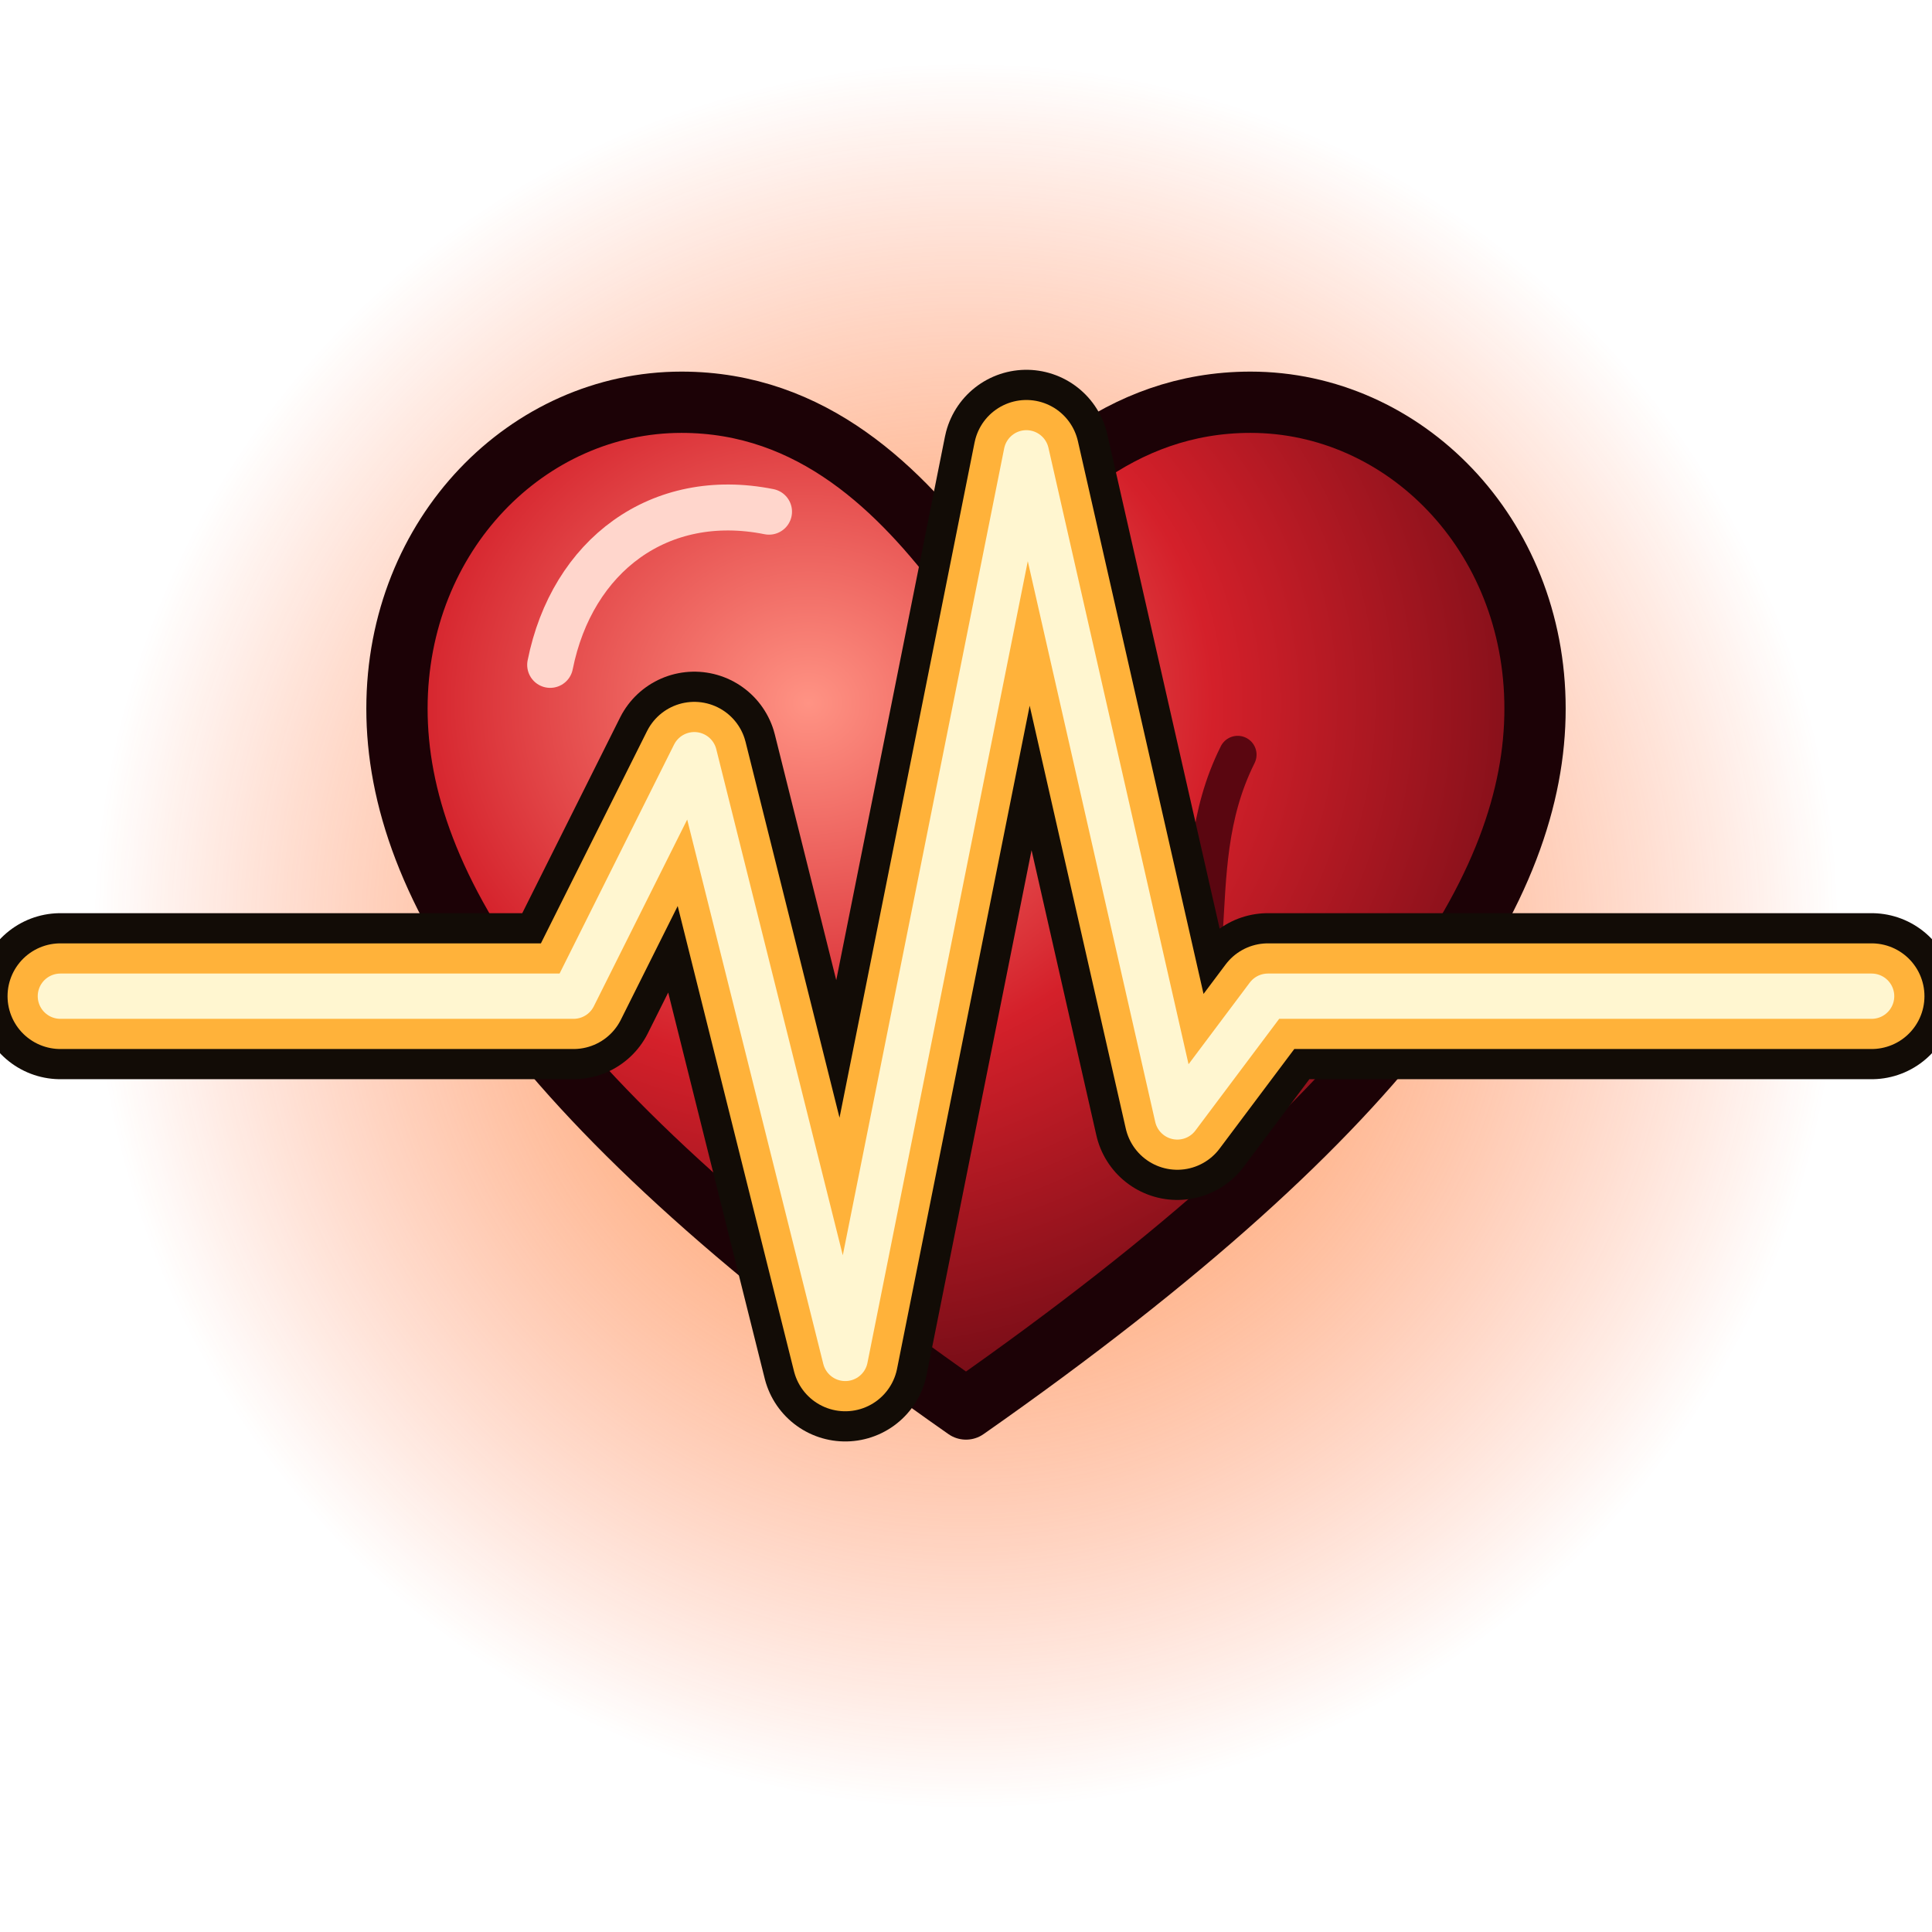
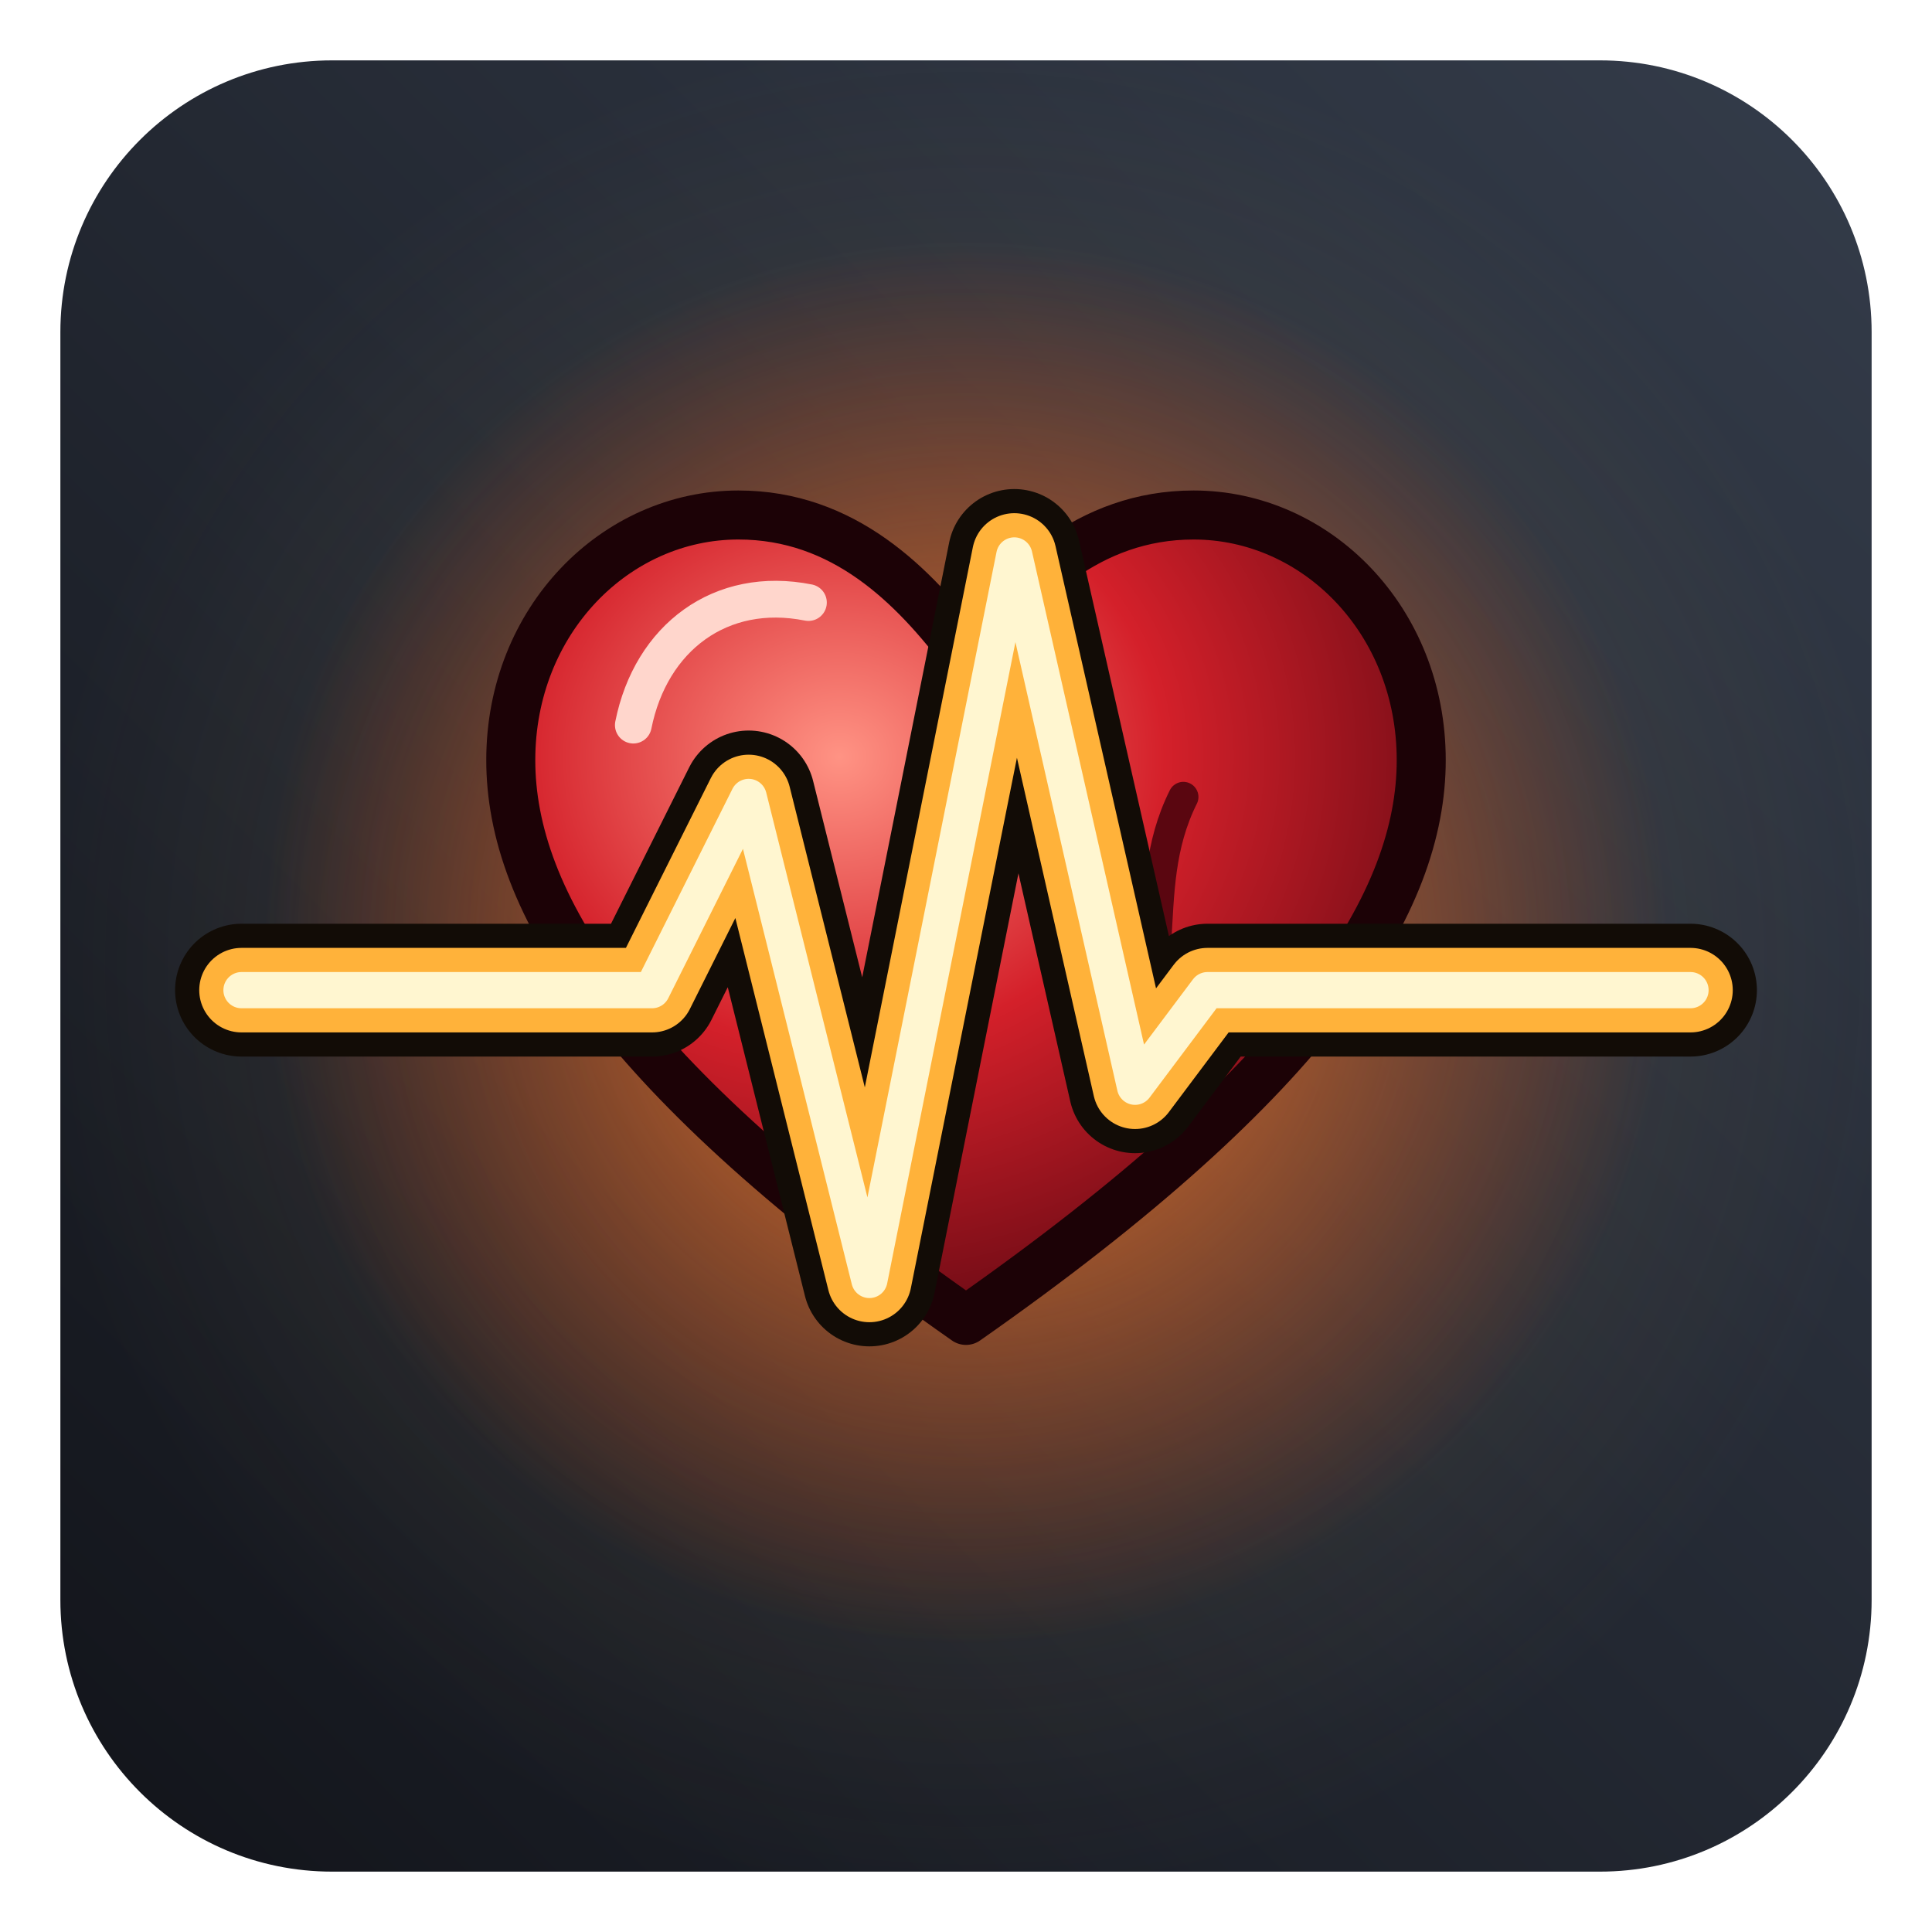
<svg xmlns="http://www.w3.org/2000/svg" viewBox="0 0 128 128" width="128" height="128">
  <defs>
-     <linearGradient id="st" x1="0" y1="0" x2="1" y2="0">
-       <stop offset="0" stop-color="#f2f5f8" />
-       <stop offset=".5" stop-color="#a7afba" />
-       <stop offset=".52" stop-color="#5d6570" />
-       <stop offset="1" stop-color="#2f343c" />
+     <linearGradient id="wf_panel" gradientUnits="userSpaceOnUse" x1="4" y1="124" x2="124" y2="4">
+       <stop offset="0" stop-color="rgb(18,20,26)" />
+       <stop offset="1" stop-color="rgb(52,60,74)" />
    </linearGradient>
-     <linearGradient id="sd" x1="0" y1="0" x2="1" y2="1">
-       <stop offset="0" stop-color="#eef1f5" />
-       <stop offset=".5" stop-color="#8a929e" />
-       <stop offset="1" stop-color="#363b44" />
-     </linearGradient>
-     <linearGradient id="go" x1="0" y1="0" x2="0" y2="1">
-       <stop offset="0" stop-color="#ffeaa8" />
-       <stop offset=".5" stop-color="#d9a032" />
-       <stop offset="1" stop-color="#6e400e" />
-     </linearGradient>
-     <radialGradient id="hr" cx=".36" cy=".3" r=".8">
-       <stop offset="0" stop-color="#ff9384" />
-       <stop offset=".45" stop-color="#d4202a" />
-       <stop offset="1" stop-color="#550610" />
+     <radialGradient id="wf_glow" gradientUnits="userSpaceOnUse" cx="64" cy="64" r="62">
+       <stop offset="0" stop-color="rgb(200,170,110)" stop-opacity="0.22" />
+       <stop offset="1" stop-color="rgb(200,170,110)" stop-opacity="0" />
    </radialGradient>
-     <linearGradient id="rd" x1="0" y1="0" x2="1" y2="1">
-       <stop offset="0" stop-color="#e2463c" />
-       <stop offset=".55" stop-color="#9e141c" />
-       <stop offset="1" stop-color="#4a060c" />
-     </linearGradient>
-     <linearGradient id="wd" x1="0" y1="0" x2="1" y2="0">
-       <stop offset="0" stop-color="#9a6a3c" />
-       <stop offset="1" stop-color="#3e2512" />
-     </linearGradient>
-     <radialGradient id="gw" cx=".5" cy=".5" r=".5">
-       <stop offset="0" stop-color="#ffd76a" stop-opacity=".9" />
-       <stop offset="1" stop-color="#ffb030" stop-opacity="0" />
-     </radialGradient>
-     <radialGradient id="og" cx=".5" cy=".5" r=".5">
-       <stop offset="0" stop-color="#ff8a2a" stop-opacity=".9" />
-       <stop offset="1" stop-color="#ff4a10" stop-opacity="0" />
-     </radialGradient>
+     <clipPath id="wf_clip">
+       <rect x="4" y="4" width="120" height="120" rx="18" />
+     </clipPath>
  </defs>
-   <circle cx="64" cy="62" r="58" fill="url(#og)" />
-   <g transform="translate(-28.80 -28.45) scale(1.45)">
-     <path d="M64 84C44 70 38 60 38 52C38 44 44 38 51 38C57 38 61 42 64 46C67 42 71 38 77 38C84 38 90 44 90 52C90 60 84 70 64 84Z" fill="url(#hr)" stroke="#1c0206" stroke-width="2.8" stroke-linejoin="round" />
-     <path d="M45 50C46 45 50 42 55 43" fill="none" stroke="#ffd6cc" stroke-width="2.1" stroke-linecap="round" />
+   <rect x="4" y="4" width="120" height="120" rx="18" fill="url(#wf_panel)" />
+   <rect x="4" y="4" width="120" height="120" rx="18" fill="url(#wf_glow)" />
+   <g clip-path="url(#wf_clip)">
+     <g transform="translate(12.8 12.8) scale(0.8)">
+       <defs>
+         <linearGradient id="st" x1="0" y1="0" x2="1" y2="0">
+           <stop offset="0" stop-color="#f2f5f8" />
+           <stop offset=".5" stop-color="#a7afba" />
+           <stop offset=".52" stop-color="#5d6570" />
+           <stop offset="1" stop-color="#2f343c" />
+         </linearGradient>
+         <linearGradient id="sd" x1="0" y1="0" x2="1" y2="1">
+           <stop offset="0" stop-color="#eef1f5" />
+           <stop offset=".5" stop-color="#8a929e" />
+           <stop offset="1" stop-color="#363b44" />
+         </linearGradient>
+         <linearGradient id="go" x1="0" y1="0" x2="0" y2="1">
+           <stop offset="0" stop-color="#ffeaa8" />
+           <stop offset=".5" stop-color="#d9a032" />
+           <stop offset="1" stop-color="#6e400e" />
+         </linearGradient>
+         <radialGradient id="hr" cx=".36" cy=".3" r=".8">
+           <stop offset="0" stop-color="#ff9384" />
+           <stop offset=".45" stop-color="#d4202a" />
+           <stop offset="1" stop-color="#550610" />
+         </radialGradient>
+         <linearGradient id="rd" x1="0" y1="0" x2="1" y2="1">
+           <stop offset="0" stop-color="#e2463c" />
+           <stop offset=".55" stop-color="#9e141c" />
+           <stop offset="1" stop-color="#4a060c" />
+         </linearGradient>
+         <linearGradient id="wd" x1="0" y1="0" x2="1" y2="0">
+           <stop offset="0" stop-color="#9a6a3c" />
+           <stop offset="1" stop-color="#3e2512" />
+         </linearGradient>
+         <radialGradient id="gw" cx=".5" cy=".5" r=".5">
+           <stop offset="0" stop-color="#ffd76a" stop-opacity=".9" />
+           <stop offset="1" stop-color="#ffb030" stop-opacity="0" />
+         </radialGradient>
+         <radialGradient id="og" cx=".5" cy=".5" r=".5">
+           <stop offset="0" stop-color="#ff8a2a" stop-opacity=".9" />
+           <stop offset="1" stop-color="#ff4a10" stop-opacity="0" />
+         </radialGradient>
+       </defs>
+       <circle cx="64" cy="62" r="58" fill="url(#og)" />
+       <g transform="translate(-28.80 -28.45) scale(1.45)">
+         <path d="M64 84C44 70 38 60 38 52C38 44 44 38 51 38C57 38 61 42 64 46C67 42 71 38 77 38C84 38 90 44 90 52C90 60 84 70 64 84Z" fill="url(#hr)" stroke="#1c0206" stroke-width="2.8" stroke-linejoin="round" />
+         <path d="M45 50C46 45 50 42 55 43" fill="none" stroke="#ffd6cc" stroke-width="2.1" stroke-linecap="round" />
+       </g>
+       <path d="M46 54C52 60 50 70 56 76M82 50C78 58 82 66 76 74" fill="none" stroke="#5a0610" stroke-width="2.5" stroke-linecap="round" stroke-linejoin="round" />
+       <path d="M4 66H38L46 50L56 90L68 30L78 74L84 66H124" fill="none" stroke="#120c06" stroke-width="11" stroke-linecap="round" stroke-linejoin="round" />
+       <path d="M4 66H38L46 50L56 90L68 30L78 74L84 66H124" fill="none" stroke="#ffb23a" stroke-width="7" stroke-linecap="round" stroke-linejoin="round" />
+       <path d="M4 66H38L46 50L56 90L68 30L78 74L84 66H124" fill="none" stroke="#fff6d0" stroke-width="3" stroke-linecap="round" stroke-linejoin="round" />
+     </g>
  </g>
-   <path d="M46 54C52 60 50 70 56 76M82 50C78 58 82 66 76 74" fill="none" stroke="#5a0610" stroke-width="2.5" stroke-linecap="round" stroke-linejoin="round" />
-   <path d="M4 66H38L46 50L56 90L68 30L78 74L84 66H124" fill="none" stroke="#120c06" stroke-width="11" stroke-linecap="round" stroke-linejoin="round" />
-   <path d="M4 66H38L46 50L56 90L68 30L78 74L84 66H124" fill="none" stroke="#ffb23a" stroke-width="7" stroke-linecap="round" stroke-linejoin="round" />
-   <path d="M4 66H38L46 50L56 90L68 30L78 74L84 66H124" fill="none" stroke="#fff6d0" stroke-width="3" stroke-linecap="round" stroke-linejoin="round" />
</svg>
